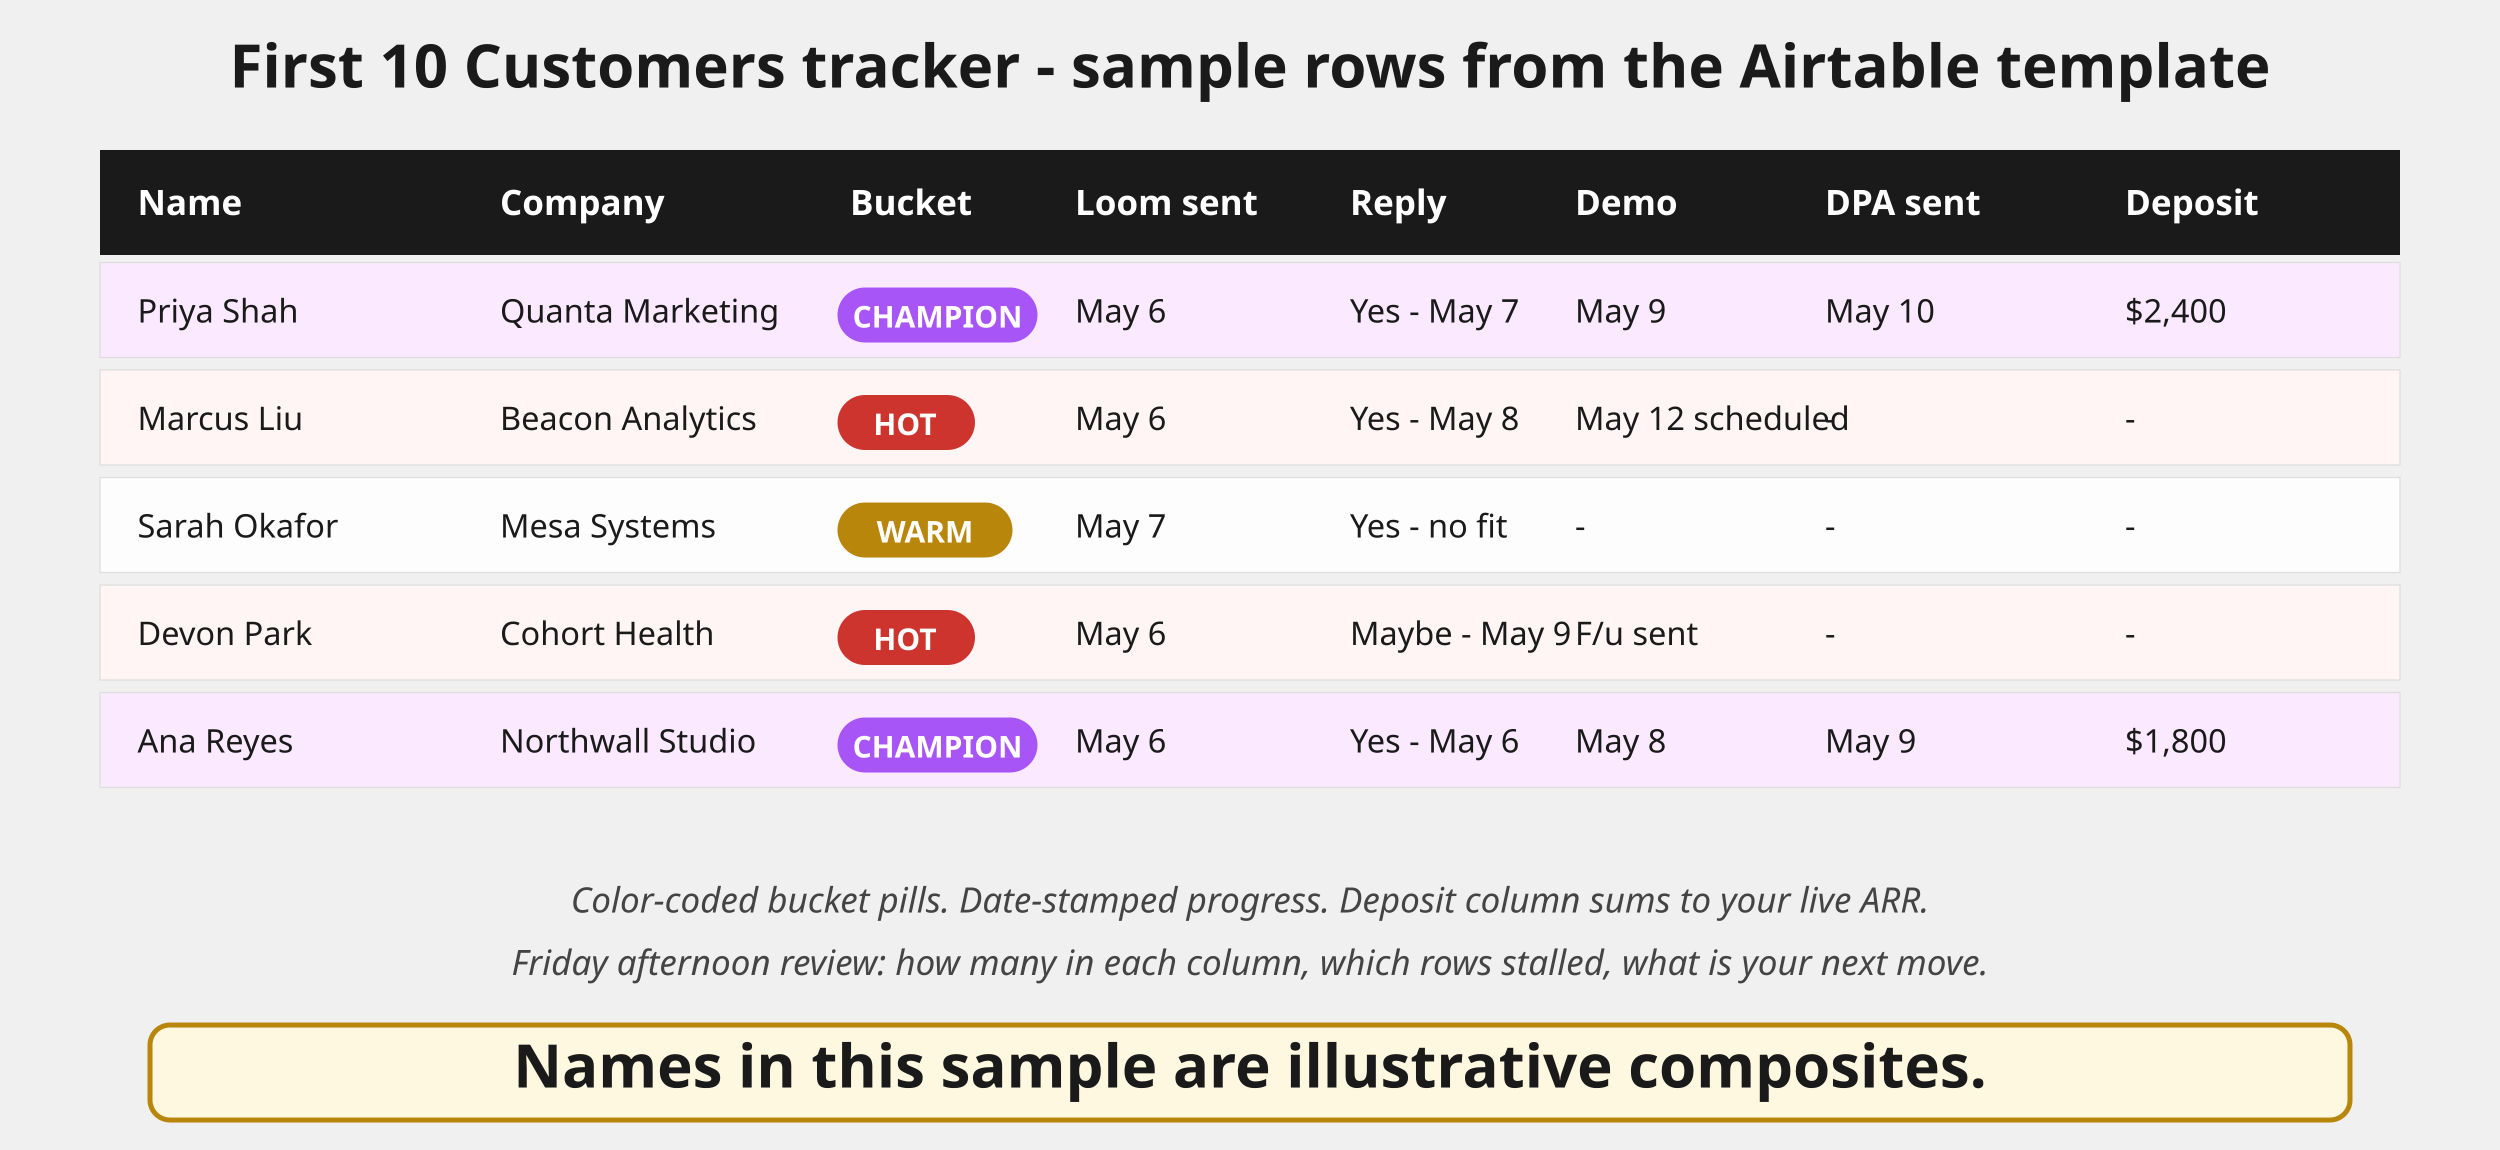
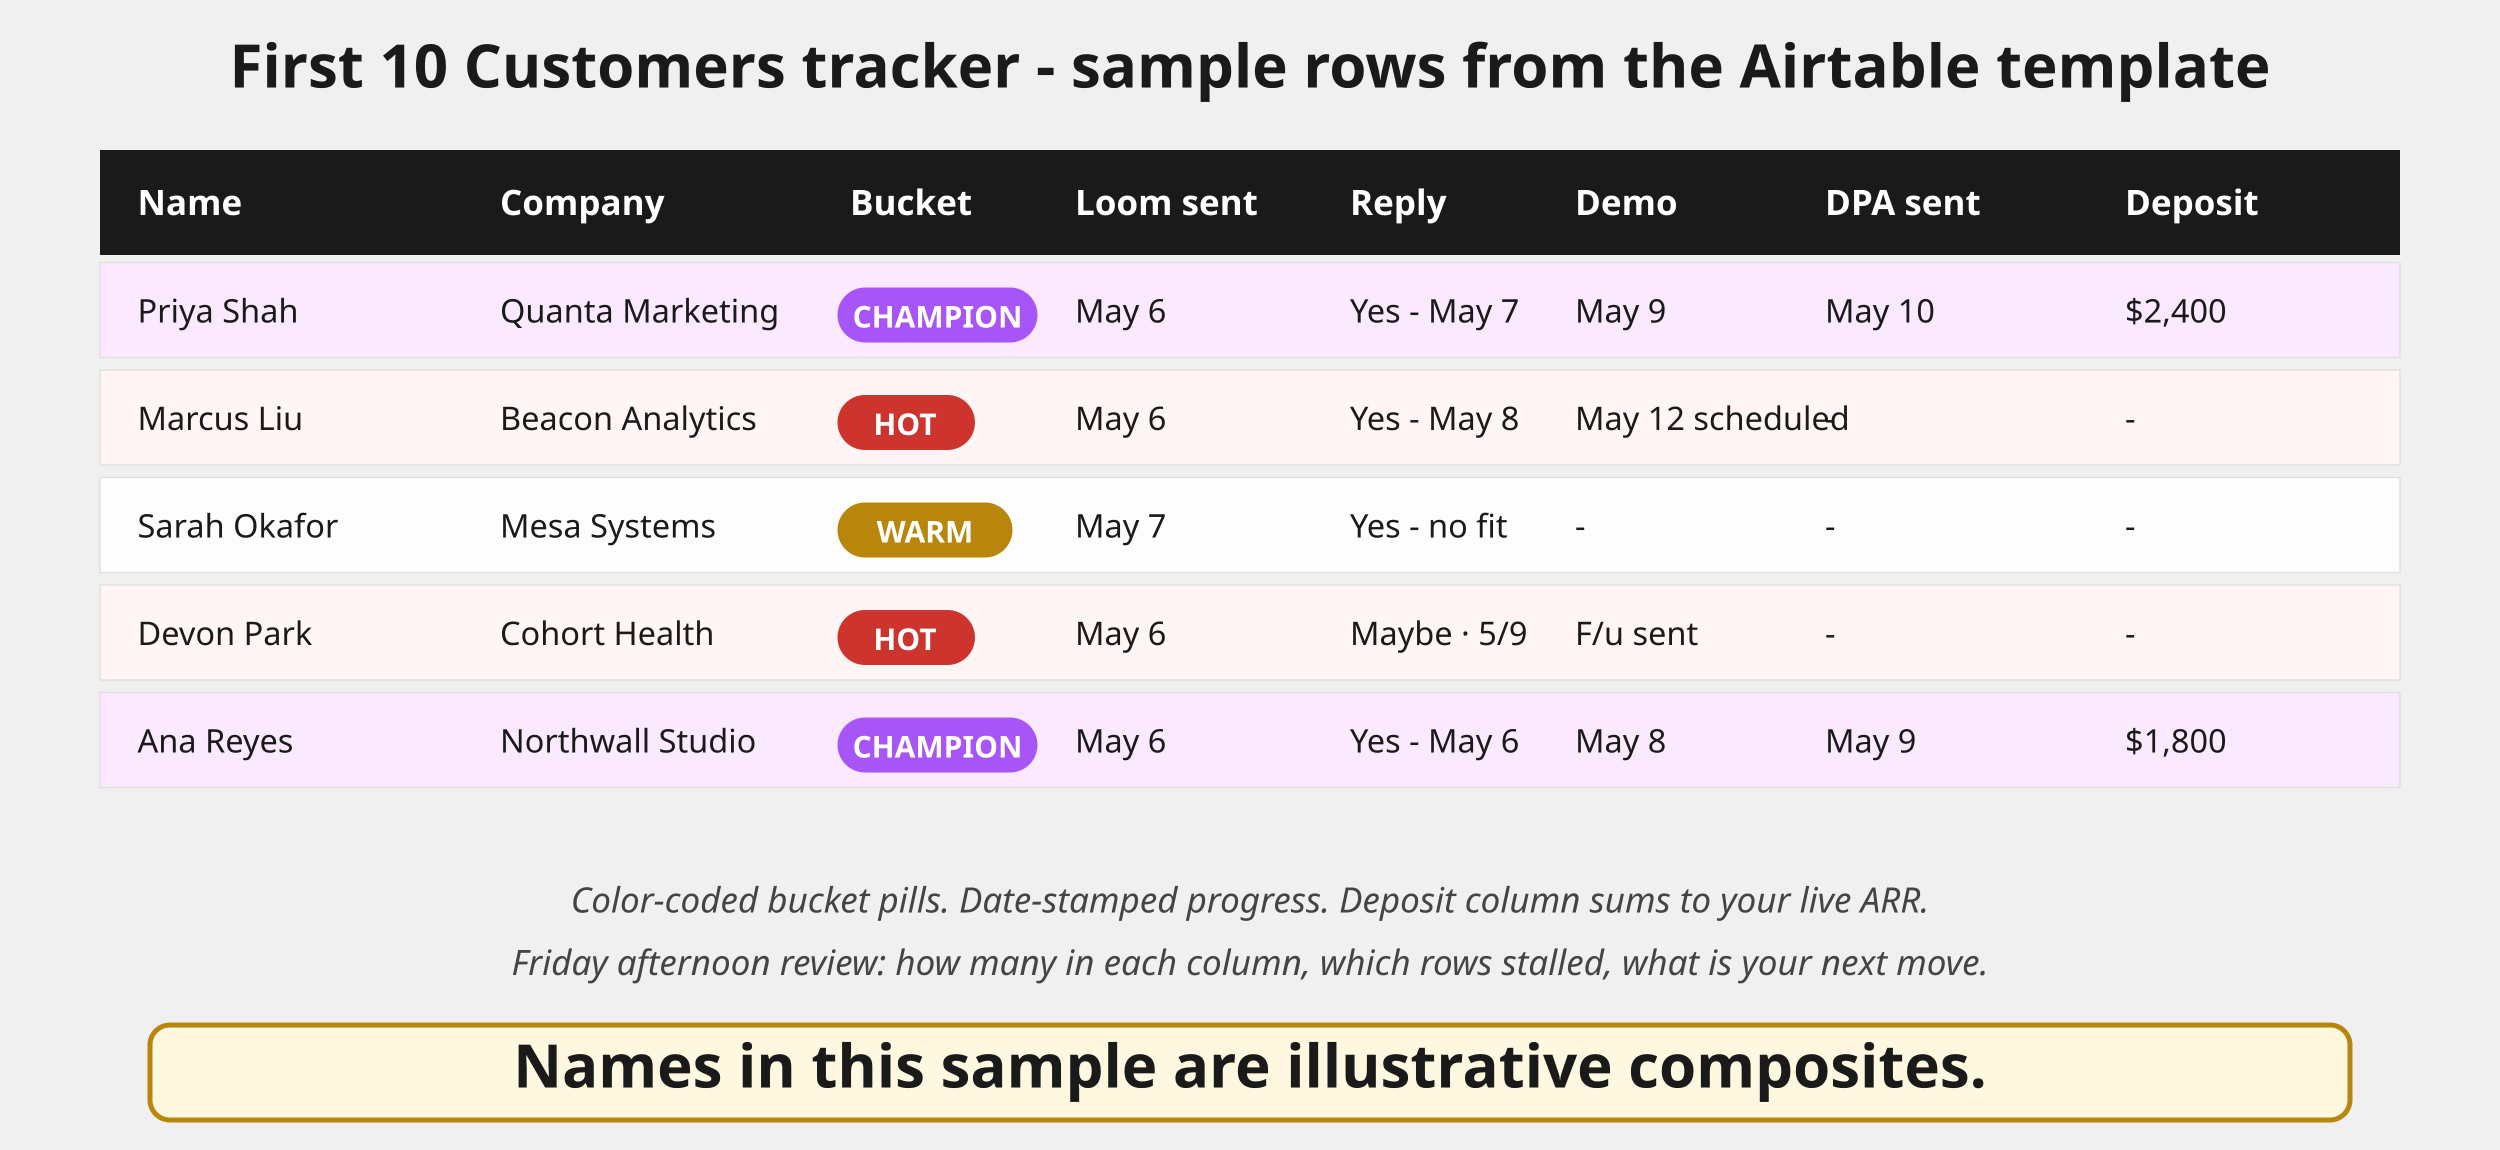
<svg xmlns="http://www.w3.org/2000/svg" viewBox="0 0 1000 460" role="img" aria-labelledby="kit-sample-title">
  <defs>
    <style>
      .heading       { font-family: "Caveat", "Patrick Hand", "Comic Sans MS", sans-serif; font-size: 24px; fill: #1a1a1a; font-weight: 700; }
      .header-row    { fill: #1a1a1a; }
      .header-text   { font-family: "Caveat", "Patrick Hand", "Comic Sans MS", sans-serif; font-size: 14px; fill: #fff; font-weight: 700; }
      .cell-text     { font-family: "Caveat", "Patrick Hand", "Comic Sans MS", sans-serif; font-size: 13px; fill: #1a1a1a; }
      .pill-champion { fill: #a855f7; }
      .pill-hot      { fill: #cc342d; }
      .pill-warm     { fill: #b8860b; }
      .pill-text     { font-family: "Caveat", "Patrick Hand", "Comic Sans MS", sans-serif; font-size: 12px; fill: #fff; font-weight: 700; }
      .row-stripe-a  { fill: #fff5f5; stroke: #ddd; stroke-width: 0.5; }
      .row-stripe-b  { fill: #fdfdfd; stroke: #ddd; stroke-width: 0.5; }
      .row-stripe-c  { fill: #fbe9ff; stroke: #ddd; stroke-width: 0.5; }
      .note          { font-family: "Caveat", "Patrick Hand", "Comic Sans MS", sans-serif; font-size: 14px; fill: #444; font-style: italic; }
    </style>
  </defs>
  <text x="500" y="35" class="heading" text-anchor="middle">First 10 Customers tracker - sample rows from the Airtable template</text>
  <rect x="40" y="60" width="920" height="42" class="header-row" />
  <text x="55" y="86" class="header-text">Name</text>
  <text x="200" y="86" class="header-text">Company</text>
  <text x="340" y="86" class="header-text">Bucket</text>
  <text x="430" y="86" class="header-text">Loom sent</text>
  <text x="540" y="86" class="header-text">Reply</text>
  <text x="630" y="86" class="header-text">Demo</text>
  <text x="730" y="86" class="header-text">DPA sent</text>
  <text x="850" y="86" class="header-text">Deposit</text>
  <rect x="40" y="105" width="920" height="38" class="row-stripe-c" />
  <text x="55" y="129" class="cell-text">Priya Shah</text>
  <text x="200" y="129" class="cell-text">Quanta Marketing</text>
  <rect x="335" y="115" width="80" height="22" rx="11" class="pill-champion" />
  <text x="375" y="131" class="pill-text" text-anchor="middle">CHAMPION</text>
  <text x="430" y="129" class="cell-text">May 6</text>
  <text x="540" y="129" class="cell-text">Yes - May 7</text>
  <text x="630" y="129" class="cell-text">May 9</text>
  <text x="730" y="129" class="cell-text">May 10</text>
  <text x="850" y="129" class="cell-text">$2,400</text>
  <rect x="40" y="148" width="920" height="38" class="row-stripe-a" />
  <text x="55" y="172" class="cell-text">Marcus Liu</text>
  <text x="200" y="172" class="cell-text">Beacon Analytics</text>
  <rect x="335" y="158" width="55" height="22" rx="11" class="pill-hot" />
  <text x="362" y="174" class="pill-text" text-anchor="middle">HOT</text>
  <text x="430" y="172" class="cell-text">May 6</text>
  <text x="540" y="172" class="cell-text">Yes - May 8</text>
  <text x="630" y="172" class="cell-text">May 12 scheduled</text>
  <text x="730" y="172" class="cell-text">-</text>
  <text x="850" y="172" class="cell-text">-</text>
  <rect x="40" y="191" width="920" height="38" class="row-stripe-b" />
  <text x="55" y="215" class="cell-text">Sarah Okafor</text>
  <text x="200" y="215" class="cell-text">Mesa Systems</text>
  <rect x="335" y="201" width="70" height="22" rx="11" class="pill-warm" />
  <text x="370" y="217" class="pill-text" text-anchor="middle">WARM</text>
  <text x="430" y="215" class="cell-text">May 7</text>
  <text x="540" y="215" class="cell-text">Yes - no fit</text>
  <text x="630" y="215" class="cell-text">-</text>
  <text x="730" y="215" class="cell-text">-</text>
  <text x="850" y="215" class="cell-text">-</text>
  <rect x="40" y="234" width="920" height="38" class="row-stripe-a" />
  <text x="55" y="258" class="cell-text">Devon Park</text>
  <text x="200" y="258" class="cell-text">Cohort Health</text>
  <rect x="335" y="244" width="55" height="22" rx="11" class="pill-hot" />
  <text x="362" y="260" class="pill-text" text-anchor="middle">HOT</text>
  <text x="430" y="258" class="cell-text">May 6</text>
-   <text x="540" y="258" class="cell-text">Maybe - May 9</text>
+   <text x="540" y="258" class="cell-text">Maybe · 5/9</text>
  <text x="630" y="258" class="cell-text">F/u sent</text>
  <text x="730" y="258" class="cell-text">-</text>
  <text x="850" y="258" class="cell-text">-</text>
  <rect x="40" y="277" width="920" height="38" class="row-stripe-c" />
  <text x="55" y="301" class="cell-text">Ana Reyes</text>
  <text x="200" y="301" class="cell-text">Northwall Studio</text>
  <rect x="335" y="287" width="80" height="22" rx="11" class="pill-champion" />
  <text x="375" y="303" class="pill-text" text-anchor="middle">CHAMPION</text>
  <text x="430" y="301" class="cell-text">May 6</text>
  <text x="540" y="301" class="cell-text">Yes - May 6</text>
  <text x="630" y="301" class="cell-text">May 8</text>
  <text x="730" y="301" class="cell-text">May 9</text>
  <text x="850" y="301" class="cell-text">$1,800</text>
  <text x="500" y="365" class="note" text-anchor="middle">Color-coded bucket pills. Date-stamped progress. Deposit column sums to your live ARR.</text>
  <text x="500" y="390" class="note" text-anchor="middle">Friday afternoon review: how many in each column, which rows stalled, what is your next move.</text>
  <rect x="60" y="410" width="880" height="38" rx="8" fill="#fff8e0" stroke="#b8860b" stroke-width="2" />
  <text x="500" y="435" class="heading" text-anchor="middle" font-size="18">Names in this sample are illustrative composites.</text>
</svg>
